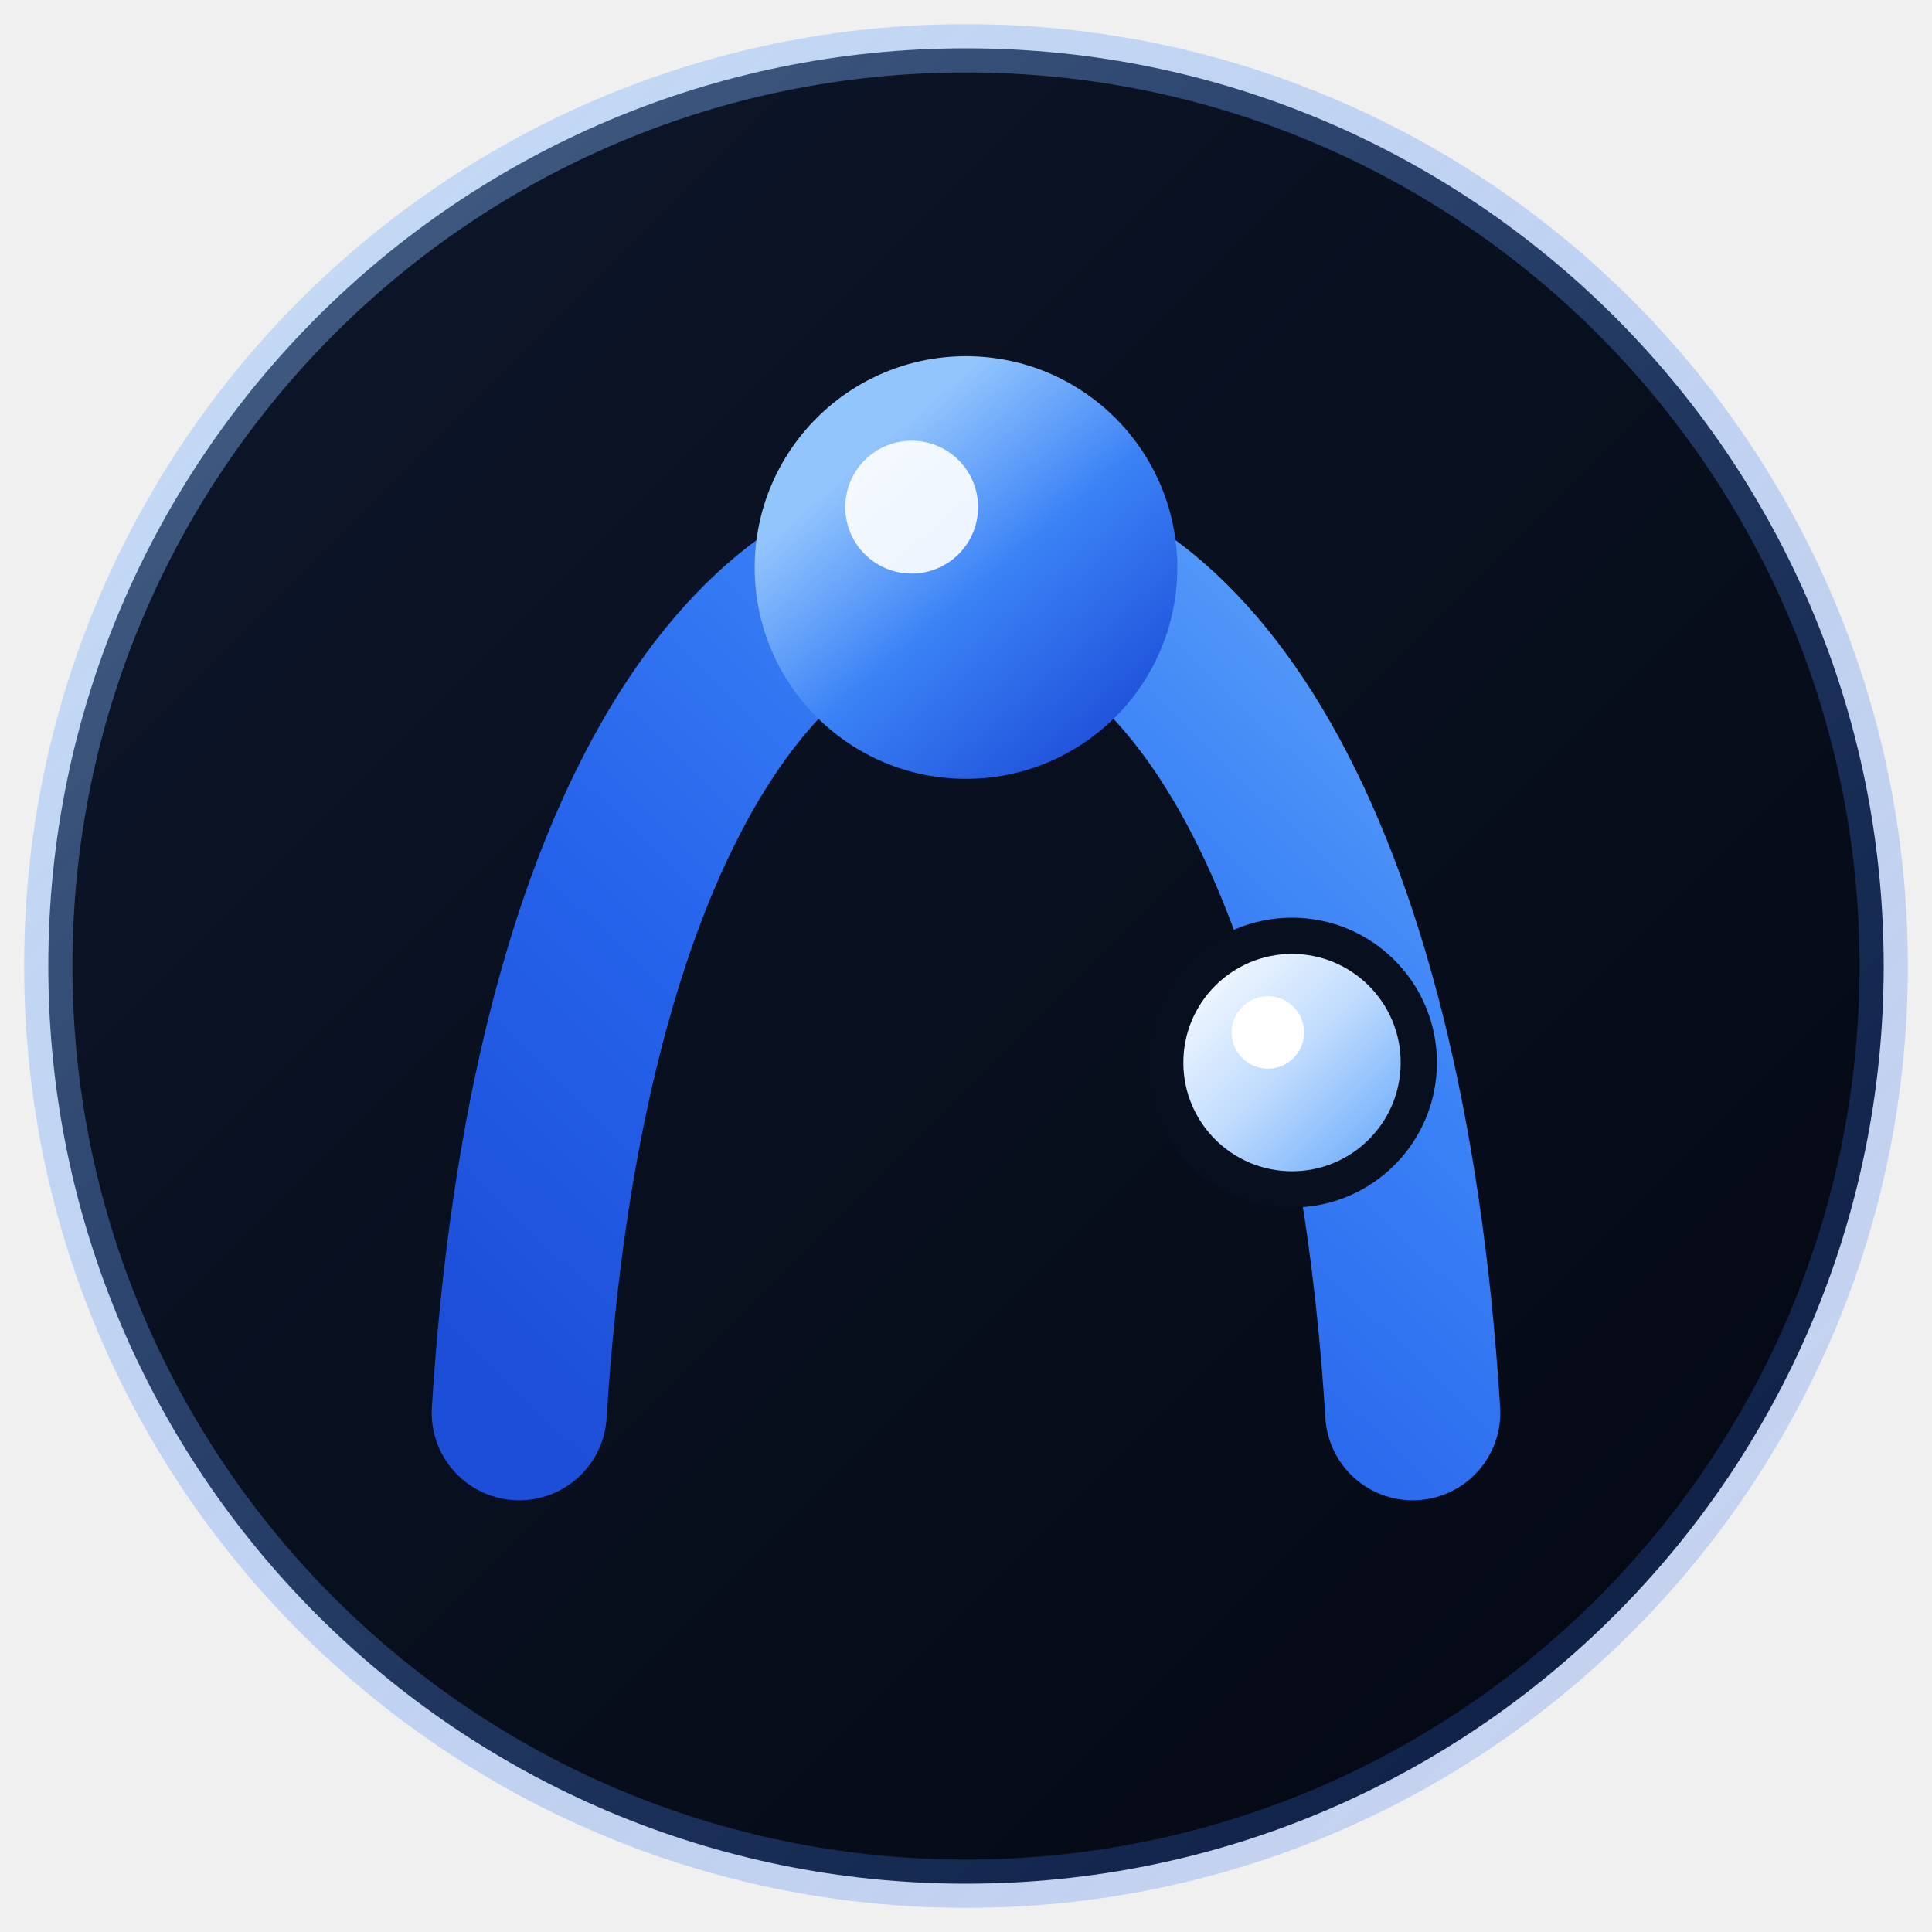
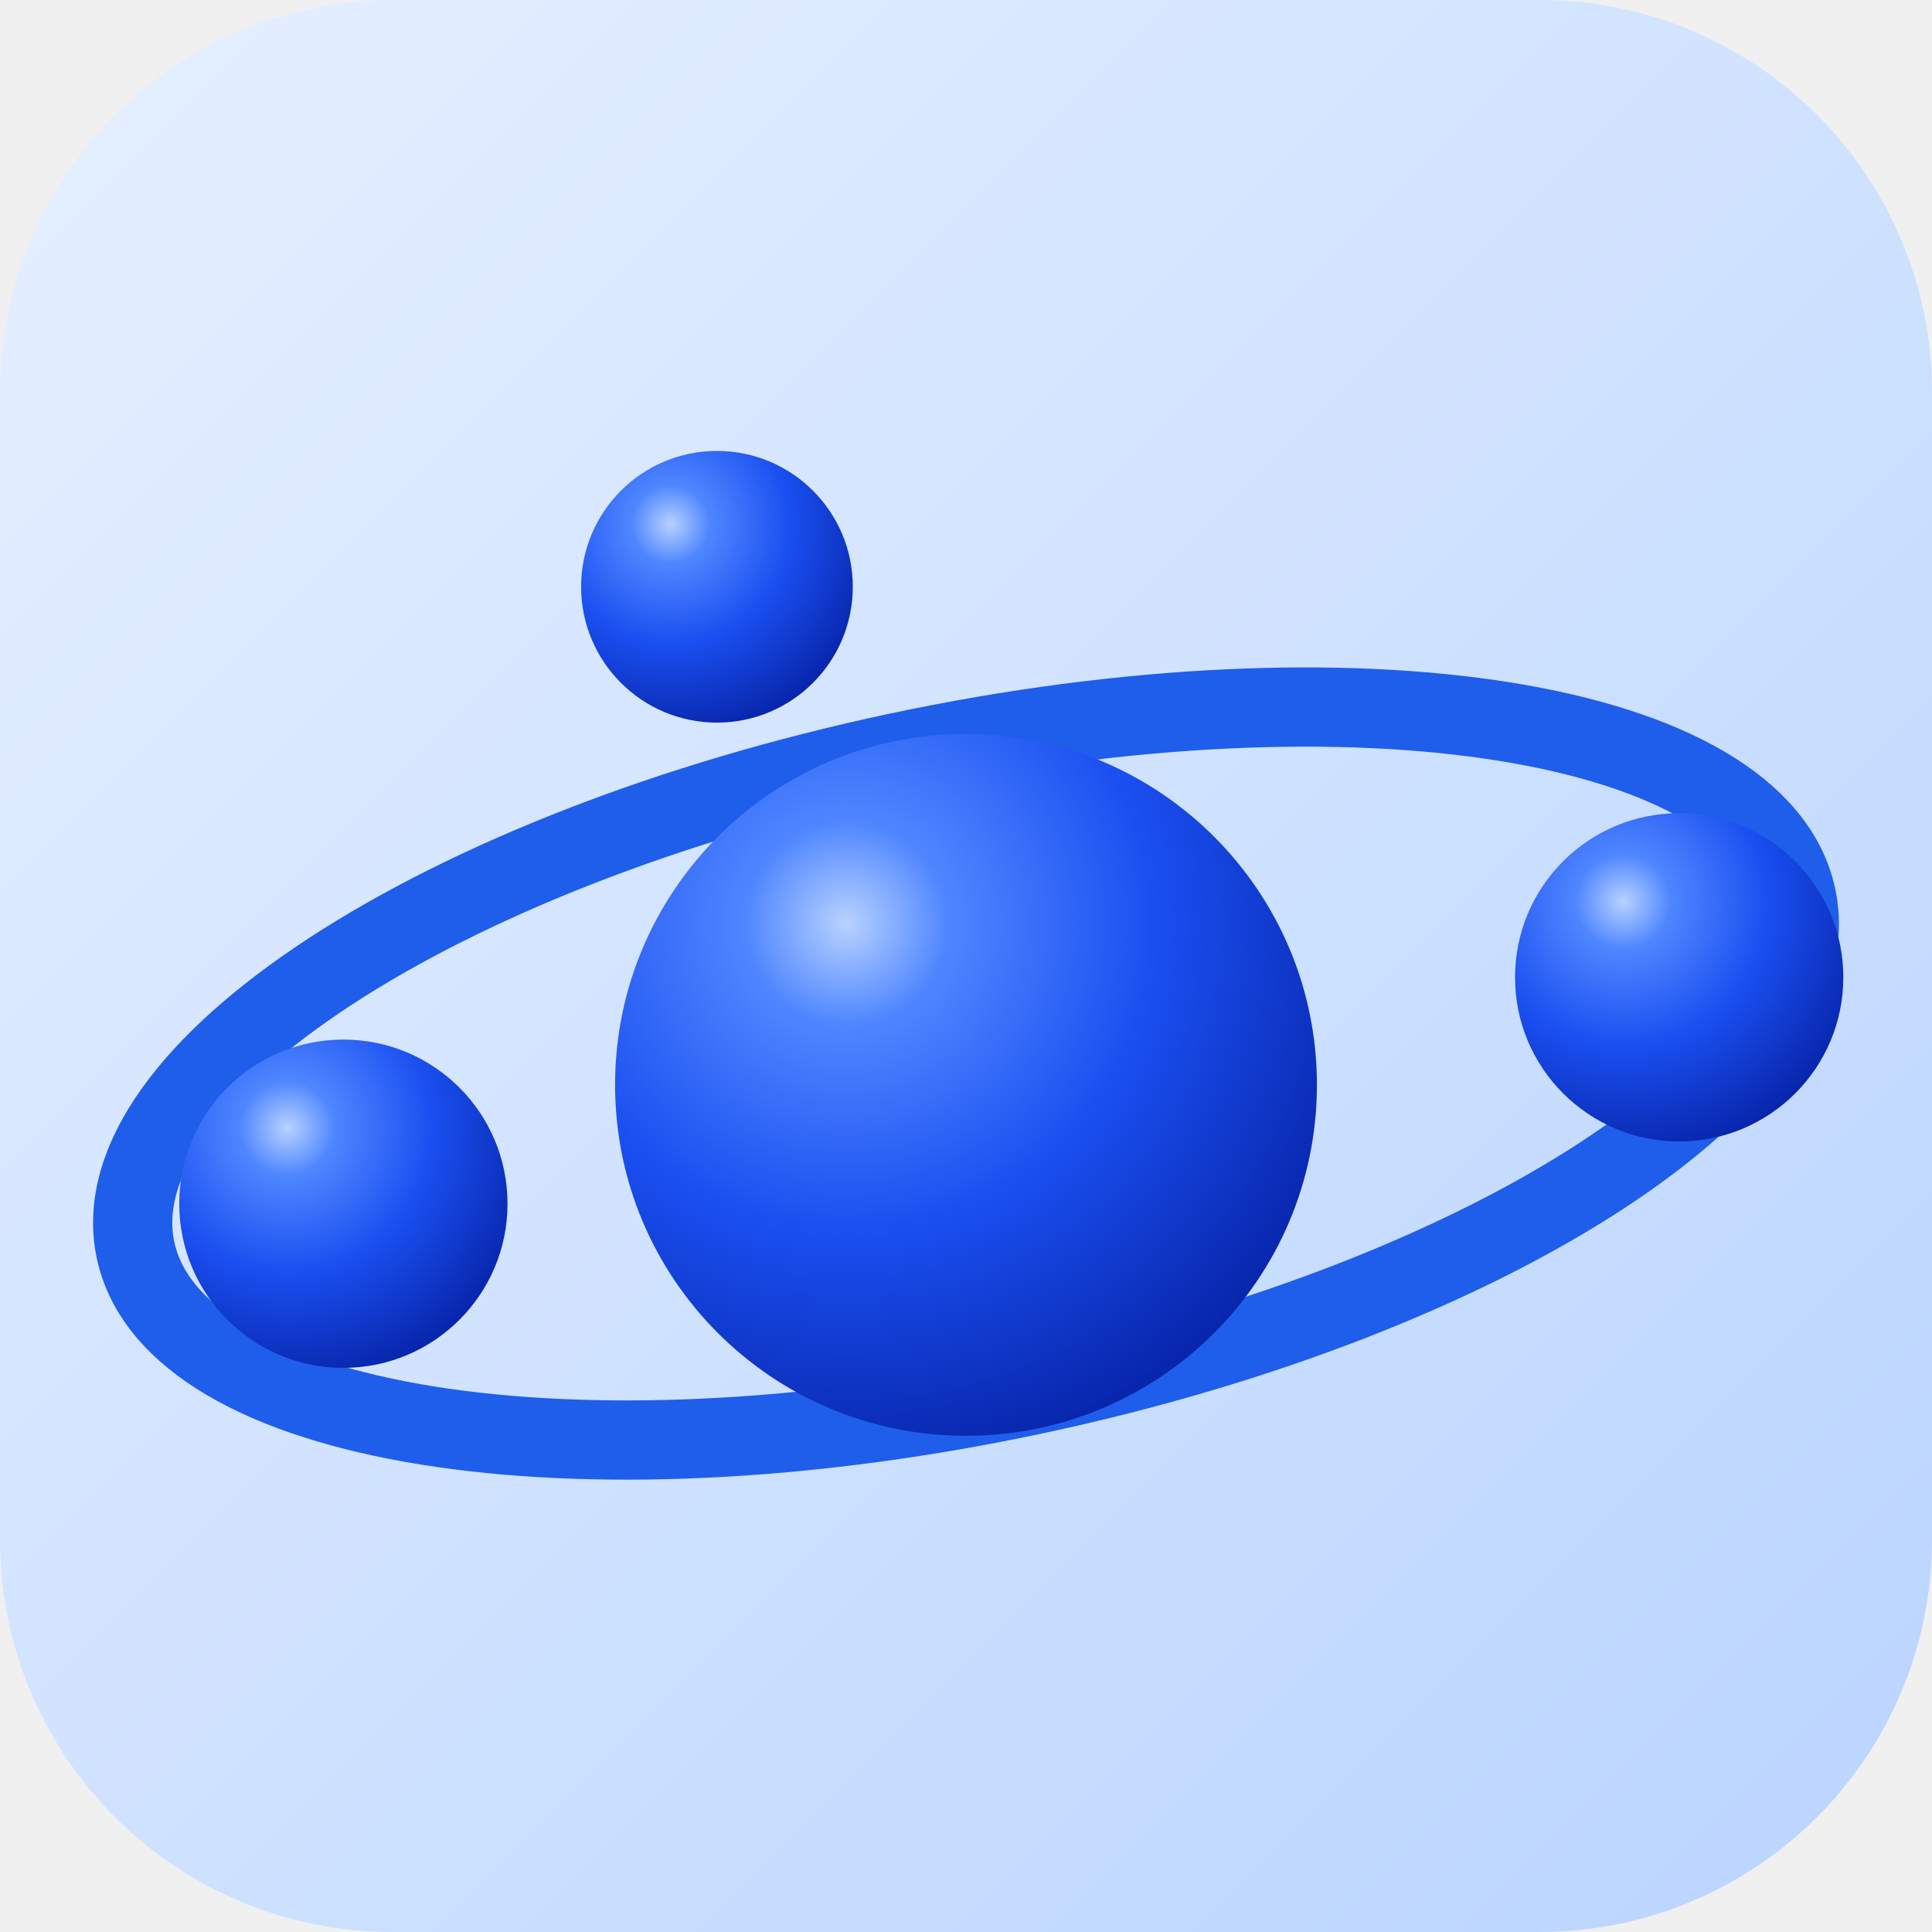
- <svg xmlns="http://www.w3.org/2000/svg" viewBox="0 0 32 32" width="100%" height="100%">
+ <svg xmlns="http://www.w3.org/2000/svg" viewBox="0 0 512 512" width="512" height="512">
  <defs>
-     <linearGradient id="spaceBg" x1="0%" y1="0%" x2="100%" y2="100%">
-       <stop offset="0%" stop-color="#0E172C" />
-       <stop offset="50%" stop-color="#080F1E" />
-       <stop offset="100%" stop-color="#040812" />
-     </linearGradient>
-     <linearGradient id="orbitGrad" x1="0%" y1="100%" x2="100%" y2="0%">
-       <stop offset="0%" stop-color="#1D4ED8" />
-       <stop offset="35%" stop-color="#2563EB" />
-       <stop offset="70%" stop-color="#3B82F6" />
-       <stop offset="100%" stop-color="#60A5FA" />
-     </linearGradient>
-     <linearGradient id="planetGrad" x1="30%" y1="20%" x2="90%" y2="90%">
-       <stop offset="0%" stop-color="#93C5FD" />
-       <stop offset="45%" stop-color="#3B82F6" />
-       <stop offset="100%" stop-color="#1D4ED8" />
-     </linearGradient>
-     <linearGradient id="satelliteGrad" x1="0%" y1="0%" x2="100%" y2="100%">
-       <stop offset="0%" stop-color="#FFFFFF" />
-       <stop offset="50%" stop-color="#BFDBFE" />
-       <stop offset="100%" stop-color="#60A5FA" />
-     </linearGradient>
-     <linearGradient id="rimGrad" x1="0%" y1="0%" x2="100%" y2="100%">
-       <stop offset="0%" stop-color="rgba(147, 197, 253, 0.45)" />
-       <stop offset="100%" stop-color="rgba(37, 99, 235, 0.2)" />
+     <radialGradient id="sph" cx="33%" cy="27%" r="80%">
+       <stop offset="0%" stop-color="#B8D2FF" />
+       <stop offset="18%" stop-color="#4F86FF" />
+       <stop offset="55%" stop-color="#1A4FF0" />
+       <stop offset="100%" stop-color="#0723A8" />
+     </radialGradient>
+     <linearGradient id="bg" x1="0" y1="0" x2="1" y2="1">
+       <stop offset="0%" stop-color="#E6F0FF" />
+       <stop offset="100%" stop-color="#B9D4FF" />
    </linearGradient>
  </defs>
-   <circle cx="16" cy="16" r="15.2" fill="url(#spaceBg)" stroke="url(#rimGrad)" stroke-width="0.8" />
-   <path d="M 8.6 23.4 C 9.2 13.8 12.5 9.2 16 9.2 C 19.5 9.2 22.8 13.8 23.4 23.4" fill="none" stroke="url(#orbitGrad)" stroke-width="2.9" stroke-linecap="round" />
-   <circle cx="16" cy="9.4" r="3.5" fill="url(#planetGrad)" />
-   <circle cx="15.1" cy="8.4" r="1.1" fill="#FFFFFF" opacity="0.9" />
-   <circle cx="21.4" cy="17.6" r="2.4" fill="#080F1E" />
-   <circle cx="21.4" cy="17.6" r="1.8" fill="url(#satelliteGrad)" />
-   <circle cx="21.0" cy="17.1" r="0.6" fill="#FFFFFF" />
+   <rect x="0" y="0" width="512" height="512" rx="104" fill="url(#bg)" />
+   <g transform="translate(256 256) scale(1.5) translate(-256 -249)">
+     <ellipse cx="256" cy="268" rx="150" ry="58" transform="rotate(-12 256 268)" fill="none" stroke="#1F5EEA" stroke-width="14" />
+     <g fill="url(#sph)" stroke="#0A2490" stroke-width="0">
+       <circle cx="212" cy="182" r="24" />
+       <circle cx="256" cy="270" r="62" />
+       <circle cx="146" cy="291" r="29" />
+       <circle cx="382" cy="251" r="29" />
+     </g>
+   </g>
</svg>
